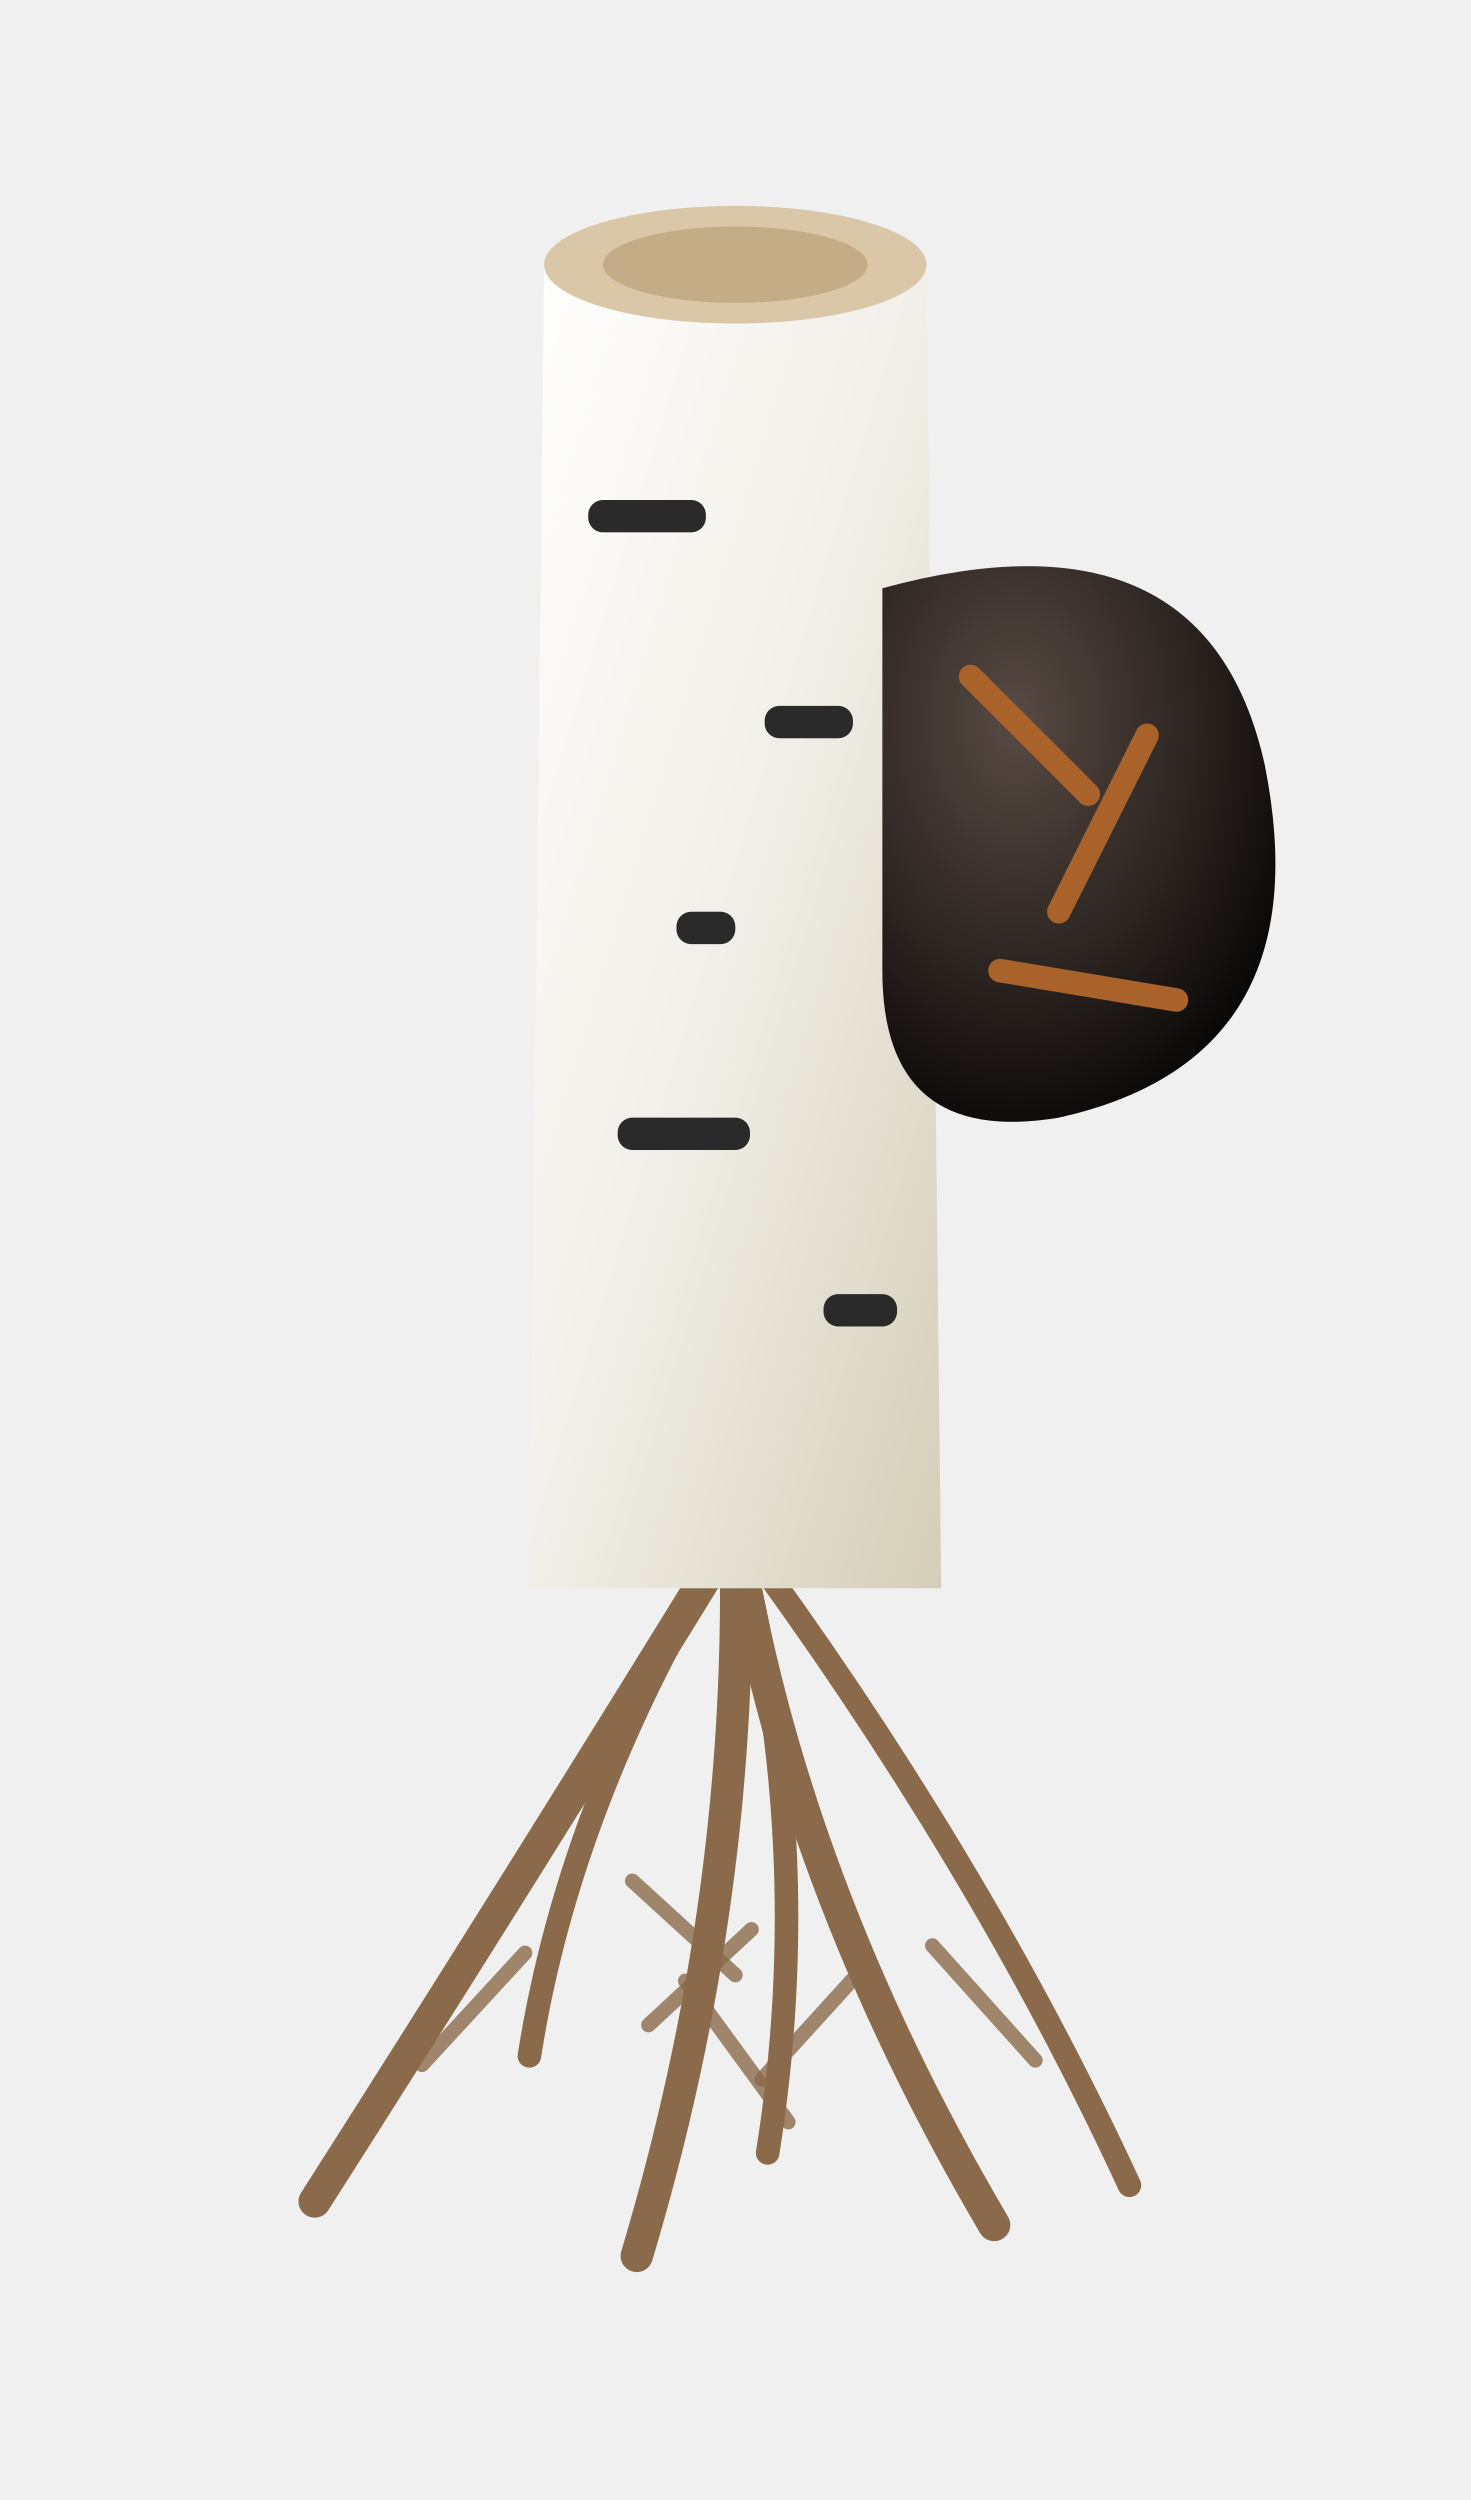
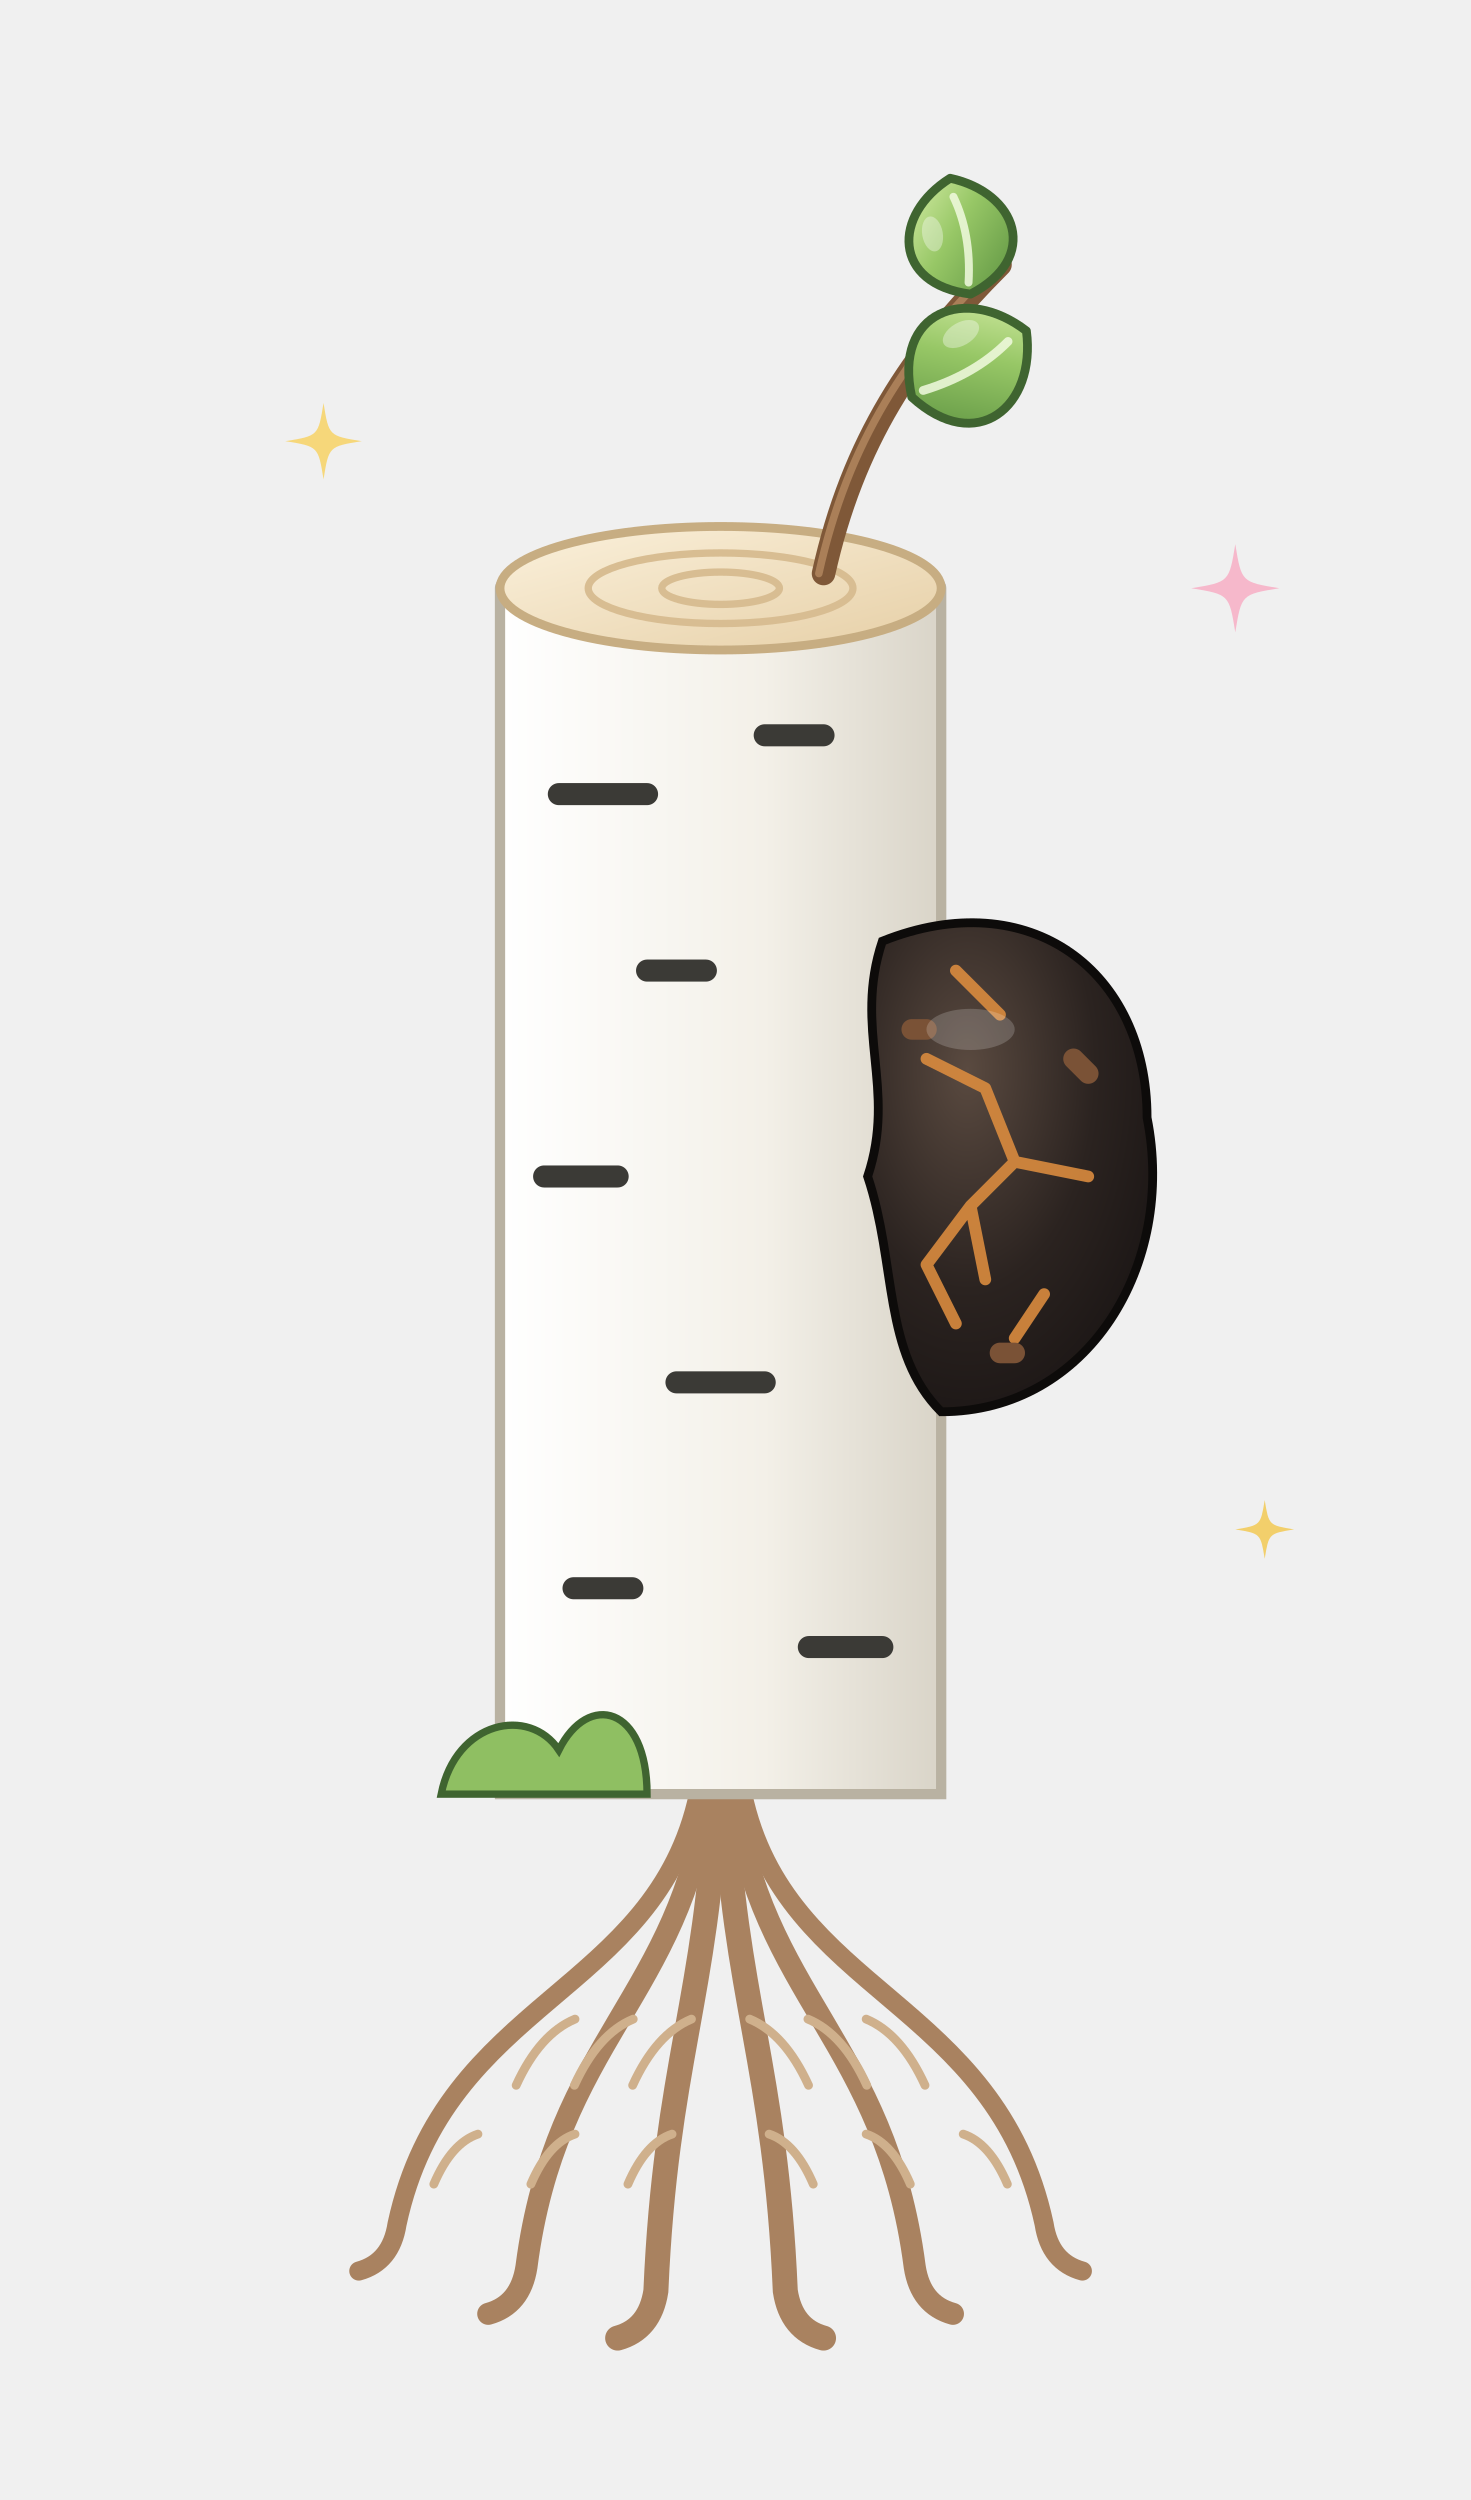
<svg xmlns="http://www.w3.org/2000/svg" viewBox="0 0 100 170">
  <defs>
-     <linearGradient id="l179" x1="0" y1="0" x2="1" y2="1">
+     <linearGradient id="g0" x1="0" y1="0" x2="1" y2="0">
      <stop offset="0" stop-color="#ffffff" />
-       <stop offset=".5" stop-color="#f1efe8" />
-       <stop offset="1" stop-color="#d4ceb8" />
+       <stop offset="0.6" stop-color="#f3f0e8" />
+       <stop offset="1" stop-color="#d9d4c8" />
    </linearGradient>
-     <radialGradient id="r180" cx="0.34" cy="0.28" r=".85">
-       <stop offset="0" stop-color="#584a43" />
-       <stop offset=".55" stop-color="#2a2320" />
-       <stop offset="1" stop-color="#000000" />
+     <linearGradient id="g1" x1="0" y1="0" x2="1" y2="1">
+       <stop offset="0" stop-color="#fbf1dc" />
+       <stop offset="1" stop-color="#e6cfa6" />
+     </linearGradient>
+     <radialGradient id="g2" cx="0.35" cy="0.3" r="0.9">
+       <stop offset="0" stop-color="#5a4a40" />
+       <stop offset="0.5" stop-color="#2b2320" />
+       <stop offset="1" stop-color="#141010" />
    </radialGradient>
+     <linearGradient id="g3" x1="0" y1="0" x2="1" y2="1">
+       <stop offset="0" stop-color="#d9efaa" />
+       <stop offset="0.45" stop-color="#97c766" />
+       <stop offset="1" stop-color="#5b9140" />
+     </linearGradient>
  </defs>
-   <path d="M50 104 Q36.0 126.8 21.4 149.7" stroke="#8a6a4a" stroke-width="2.2" fill="none" stroke-linecap="round" />
-   <path d="M35.7 132.8 l-7 7.6" stroke="#8a6a4a" stroke-width="1" fill="none" stroke-linecap="round" opacity=".8" />
-   <path d="M50 104 Q38.8 121.9 36.0 139.8" stroke="#8a6a4a" stroke-width="1.6" fill="none" stroke-linecap="round" />
-   <path d="M43.0 127.9 l7 6.4" stroke="#8a6a4a" stroke-width="1" fill="none" stroke-linecap="round" opacity=".8" />
-   <path d="M50 104 Q50.7 128.7 43.3 153.4" stroke="#8a6a4a" stroke-width="2.2" fill="none" stroke-linecap="round" />
-   <path d="M46.6 134.7 l7 9.6" stroke="#8a6a4a" stroke-width="1" fill="none" stroke-linecap="round" opacity=".8" />
-   <path d="M50 104 Q55.6 125.2 52.2 146.4" stroke="#8a6a4a" stroke-width="1.6" fill="none" stroke-linecap="round" />
-   <path d="M51.1 131.2 l-7 6.5" stroke="#8a6a4a" stroke-width="1" fill="none" stroke-linecap="round" opacity=".8" />
-   <path d="M50 104 Q53.7 127.7 67.6 151.3" stroke="#8a6a4a" stroke-width="2.2" fill="none" stroke-linecap="round" />
-   <path d="M58.8 133.7 l-7 7.7" stroke="#8a6a4a" stroke-width="1" fill="none" stroke-linecap="round" opacity=".8" />
-   <path d="M50 104 Q66.5 126.3 76.8 148.6" stroke="#8a6a4a" stroke-width="1.6" fill="none" stroke-linecap="round" />
-   <path d="M63.4 132.3 l7 7.8" stroke="#8a6a4a" stroke-width="1" fill="none" stroke-linecap="round" opacity=".8" />
-   <path d="M36 108 L37 18 Q50 12 63 18 L64 108Z" fill="url(#l179)" opacity="1" />
-   <ellipse cx="50" cy="18" rx="13" ry="4" fill="#d9c7a8" />
-   <ellipse cx="50" cy="18" rx="9" ry="2.6" fill="#c4ad86" />
-   <rect x="40" y="34" width="8" height="2.2" rx="1" fill="#2a2a2a" />
-   <rect x="52" y="48" width="6" height="2.2" rx="1" fill="#2a2a2a" />
-   <rect x="42" y="76" width="9" height="2.2" rx="1" fill="#2a2a2a" />
-   <rect x="56" y="88" width="5" height="2.2" rx="1" fill="#2a2a2a" />
-   <rect x="46" y="62" width="4" height="2.2" rx="1" fill="#2a2a2a" />
-   <path d="M60 40 Q82 34 86 52 Q90 72 72 76 Q60 78 60 66Z" fill="url(#r180)" opacity="1" />
-   <path d="M66 46 L74 54" stroke="#a8622a" stroke-width="1.6" stroke-linecap="round" />
-   <path d="M78 50 L72 62" stroke="#a8622a" stroke-width="1.6" stroke-linecap="round" />
-   <path d="M68 66 L80 68" stroke="#a8622a" stroke-width="1.6" stroke-linecap="round" />
+   <path d="M47.5 122C44.6 135.6 30.3 135.93 27 151.23q-0.4 2.6 -2.6 3.2" fill="none" stroke="#a98260" stroke-width="1.3" stroke-linecap="round" />
+   <path d="M39.1 137.3q-2.4 1 -4 4.5M32.5 145.12q-1.8 .6 -3 3.4" fill="none" stroke="#cfb08c" stroke-width=".6" stroke-linecap="round" />
+   <path d="M48.1 122C46.36 135.6 37.78 138.84 35.8 154.14q-0.4 2.6 -2.6 3.2" fill="none" stroke="#a98260" stroke-width="1.5" stroke-linecap="round" />
+   <path d="M43.06 137.3q-2.4 1 -4 4.5M39.1 145.12q-1.8 .6 -3 3.4" fill="none" stroke="#cfb08c" stroke-width=".6" stroke-linecap="round" />
+   <path d="M48.7 122C48.12 135.6 45.26 140.49 44.6 155.79q-0.4 2.6 -2.6 3.2" fill="none" stroke="#a98260" stroke-width="1.7" stroke-linecap="round" />
+   <path d="M47.02 137.3q-2.4 1 -4 4.5M45.7 145.12q-1.8 .6 -3 3.4" fill="none" stroke="#cfb08c" stroke-width=".6" stroke-linecap="round" />
+   <path d="M49.3 122C49.88 135.6 52.74 140.49 53.4 155.79q0.4 2.6 2.6 3.2" fill="none" stroke="#a98260" stroke-width="1.7" stroke-linecap="round" />
+   <path d="M50.98 137.3q2.4 1 4 4.5M52.3 145.12q1.8 .6 3 3.4" fill="none" stroke="#cfb08c" stroke-width=".6" stroke-linecap="round" />
+   <path d="M49.9 122C51.64 135.6 60.22 138.84 62.2 154.14q0.4 2.6 2.6 3.2" fill="none" stroke="#a98260" stroke-width="1.5" stroke-linecap="round" />
+   <path d="M54.94 137.3q2.4 1 4 4.5M58.9 145.12q1.8 .6 3 3.4" fill="none" stroke="#cfb08c" stroke-width=".6" stroke-linecap="round" />
+   <path d="M50.5 122C53.4 135.6 67.7 135.93 71 151.23q0.4 2.6 2.6 3.2" fill="none" stroke="#a98260" stroke-width="1.3" stroke-linecap="round" />
+   <path d="M58.9 137.3q2.4 1 4 4.5M65.5 145.12q1.8 .6 3 3.4" fill="none" stroke="#cfb08c" stroke-width=".6" stroke-linecap="round" />
+   <path d="M34 122V40C34 37 64 37 64 40V122Z" fill="url(#g0)" stroke="#b9b2a2" stroke-width=".7" />
+   <ellipse cx="49" cy="40" rx="15" ry="4.2" fill="url(#g1)" stroke="#c7ad82" stroke-width=".6" />
+   <ellipse cx="49" cy="40" rx="9" ry="2.4" fill="none" stroke="#d8bd92" stroke-width=".5" />
+   <ellipse cx="49" cy="40" rx="4" ry="1.1" fill="none" stroke="#d8bd92" stroke-width=".5" />
+   <path d="M38 54h6" stroke="#3b3a36" stroke-width="1.5" stroke-linecap="round" />
+   <path d="M44 66h4" stroke="#3b3a36" stroke-width="1.5" stroke-linecap="round" />
+   <path d="M37 80h5" stroke="#3b3a36" stroke-width="1.5" stroke-linecap="round" />
+   <path d="M46 94h6" stroke="#3b3a36" stroke-width="1.5" stroke-linecap="round" />
+   <path d="M39 108h4" stroke="#3b3a36" stroke-width="1.5" stroke-linecap="round" />
+   <path d="M52 50h4" stroke="#3b3a36" stroke-width="1.5" stroke-linecap="round" />
+   <path d="M55 112h5" stroke="#3b3a36" stroke-width="1.5" stroke-linecap="round" />
+   <path d="M60 64C70 60 78 66 78 76C80 86 74 96 64 96C60 92 61 86 59 80C61 74 58 70 60 64Z" fill="url(#g2)" stroke="#0d0b0a" stroke-width=".6" />
+   <path d="M63 72l4 2 2 5-3 3 1 5M69 79l5 1M66 82l-3 4 2 4M71 88l-2 3M65 66l3 3" fill="none" stroke="#d98b3e" stroke-width=".8" stroke-linecap="round" stroke-linejoin="round" opacity=".9" />
+   <path d="M62 70l1 0M73 72l1 1M68 92h1" stroke="#7a5236" stroke-width="1.4" stroke-linecap="round" />
+   <ellipse cx="66" cy="70" rx="3" ry="1.4" fill="#fff" opacity=".18" />
+   <path d="M56 39C58 30 62 24 68 18" fill="none" stroke="#7f5838" stroke-width="1.6" stroke-linecap="round" />
+   <path d="M56 39C58 30 62 24 68 18" fill="none" stroke="#c79a6e" stroke-width="0.51" stroke-linecap="round" opacity=".6" transform="translate(-0.32 0)" />
+   <g transform="translate(62 27) rotate(60)">
+     <path d="M0 0C5.7 -1.8 4.8 -7.02 0 -9C-4.8 -7.02 -5.7 -1.8 0 0Z" fill="url(#g3)" stroke="#3f6430" stroke-width="0.6" stroke-linejoin="round" />
+     <path d="M0 -0.9Q0.84 -4.5 0 -7.56" fill="none" stroke="#f1fadf" stroke-width="0.6" stroke-linecap="round" opacity=".85" />
+     <ellipse cx="-2.04" cy="-5.04" rx="0.78" ry="1.35" fill="#fff" opacity=".35" />
+   </g>
+   <g transform="translate(66 20) rotate(-10)">
+     <path d="M0 0C5.13 -1.6 4.32 -6.24 0 -8C-4.32 -6.24 -5.13 -1.6 0 0Z" fill="url(#g3)" stroke="#3f6430" stroke-width="0.6" stroke-linejoin="round" />
+     <path d="M0 -0.8Q0.76 -4 0 -6.72" fill="none" stroke="#f1fadf" stroke-width="0.54" stroke-linecap="round" opacity=".85" />
+     <ellipse cx="-1.84" cy="-4.48" rx="0.7" ry="1.2" fill="#fff" opacity=".35" />
+   </g>
+   <g transform="translate(70 16) rotate(0)">
+     <ellipse cx="0" cy="0" rx="0" ry="0" fill="#fff" stroke="rgba(80,50,90,.35)" stroke-width=".4" transform="rotate(0)" />
+     <ellipse cx="0" cy="0" rx="0" ry="0" fill="#fff" stroke="rgba(80,50,90,.35)" stroke-width=".4" transform="rotate(72)" />
+     <ellipse cx="0" cy="0" rx="0" ry="0" fill="#fff" stroke="rgba(80,50,90,.35)" stroke-width=".4" transform="rotate(144)" />
+     <ellipse cx="0" cy="0" rx="0" ry="0" fill="#fff" stroke="rgba(80,50,90,.35)" stroke-width=".4" transform="rotate(216)" />
+     <ellipse cx="0" cy="0" rx="0" ry="0" fill="#fff" stroke="rgba(80,50,90,.35)" stroke-width=".4" transform="rotate(288)" />
+     <circle r="0" fill="#ffd86b" />
+   </g>
+   <path d="M30 122C31 117 36 116 38 119C40 115 44 116 44 122Z" fill="#8fbf62" stroke="#3f6430" stroke-width=".5" />
+   <path d="M22 27.4C22.36 29.64 22.36 29.64 24.6 30C22.36 30.36 22.36 30.36 22 32.6C21.64 30.36 21.64 30.36 19.4 30C21.64 29.64 21.64 29.64 22 27.4Z" fill="#f6d77a" opacity="1" />
+   <path d="M84 37C84.42 39.58 84.42 39.58 87 40C84.42 40.42 84.42 40.42 84 43C83.58 40.42 83.58 40.42 81 40C83.58 39.58 83.58 39.58 84 37Z" fill="#f6b8cb" opacity="1" />
+   <path d="M86 102C86.28 103.72 86.28 103.72 88 104C86.28 104.28 86.28 104.28 86 106C85.72 104.28 85.72 104.28 84 104C85.72 103.72 85.72 103.72 86 102Z" fill="#f2cf6b" opacity="1" />
</svg>
